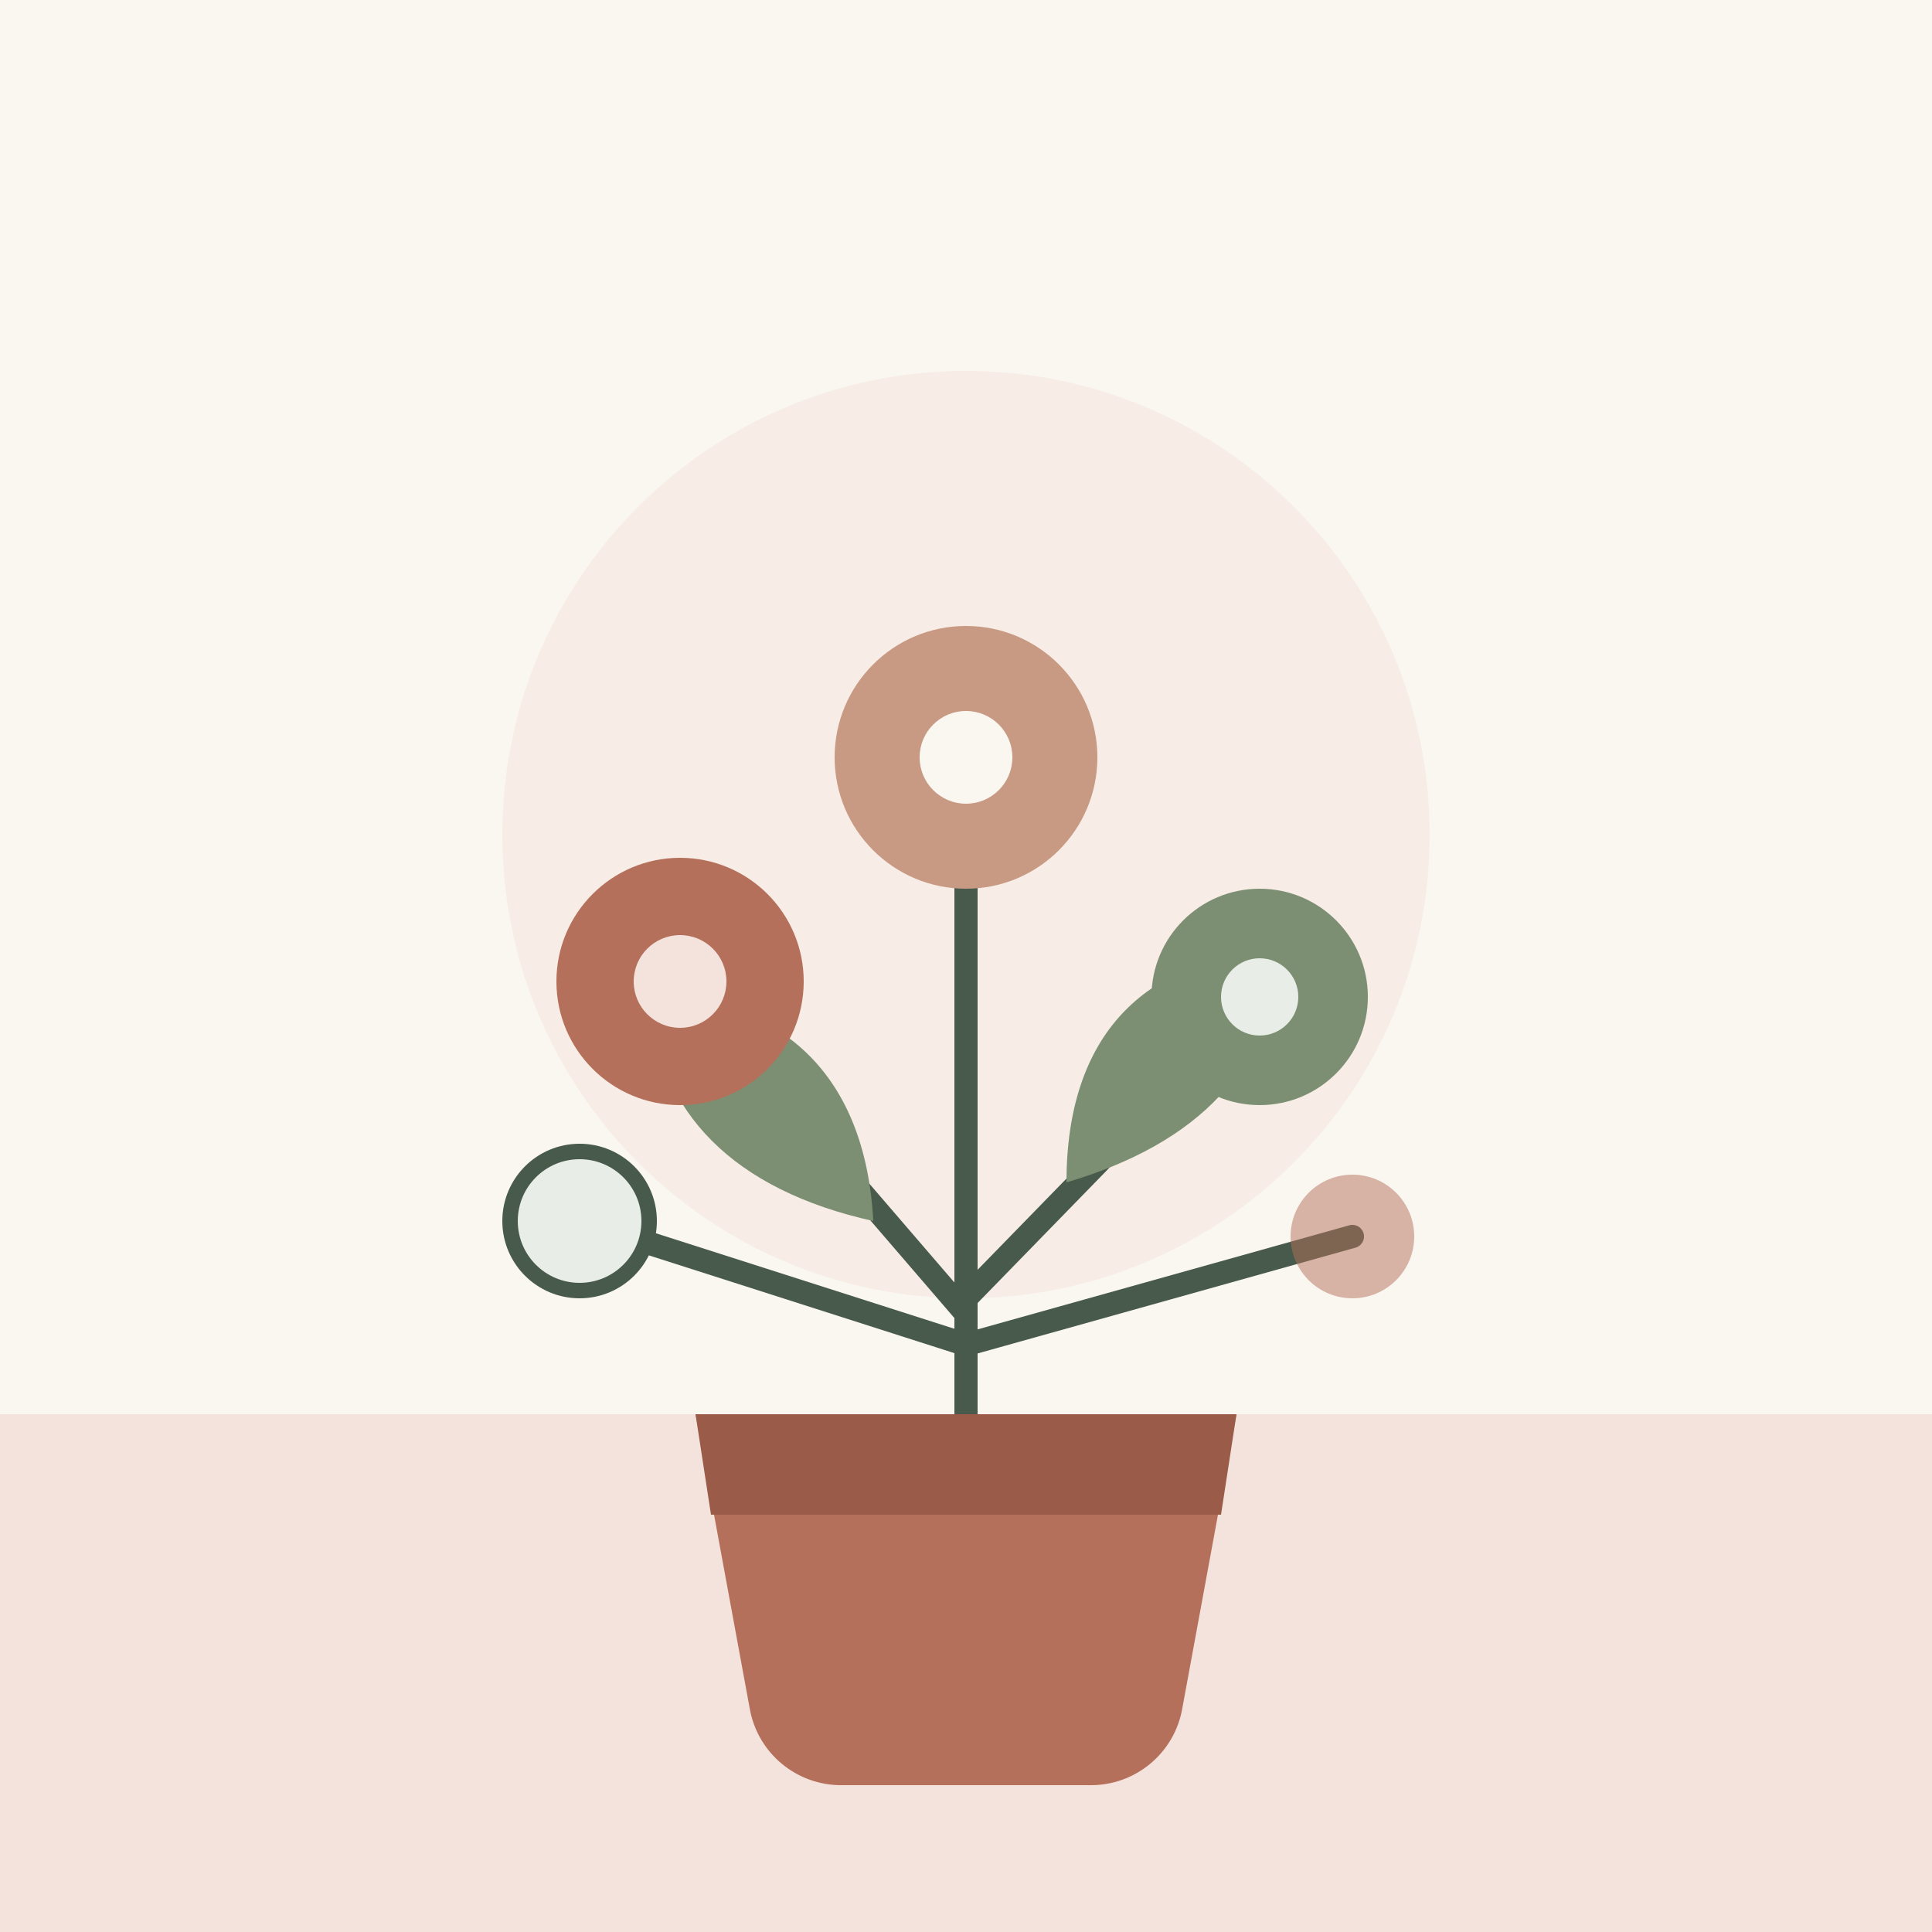
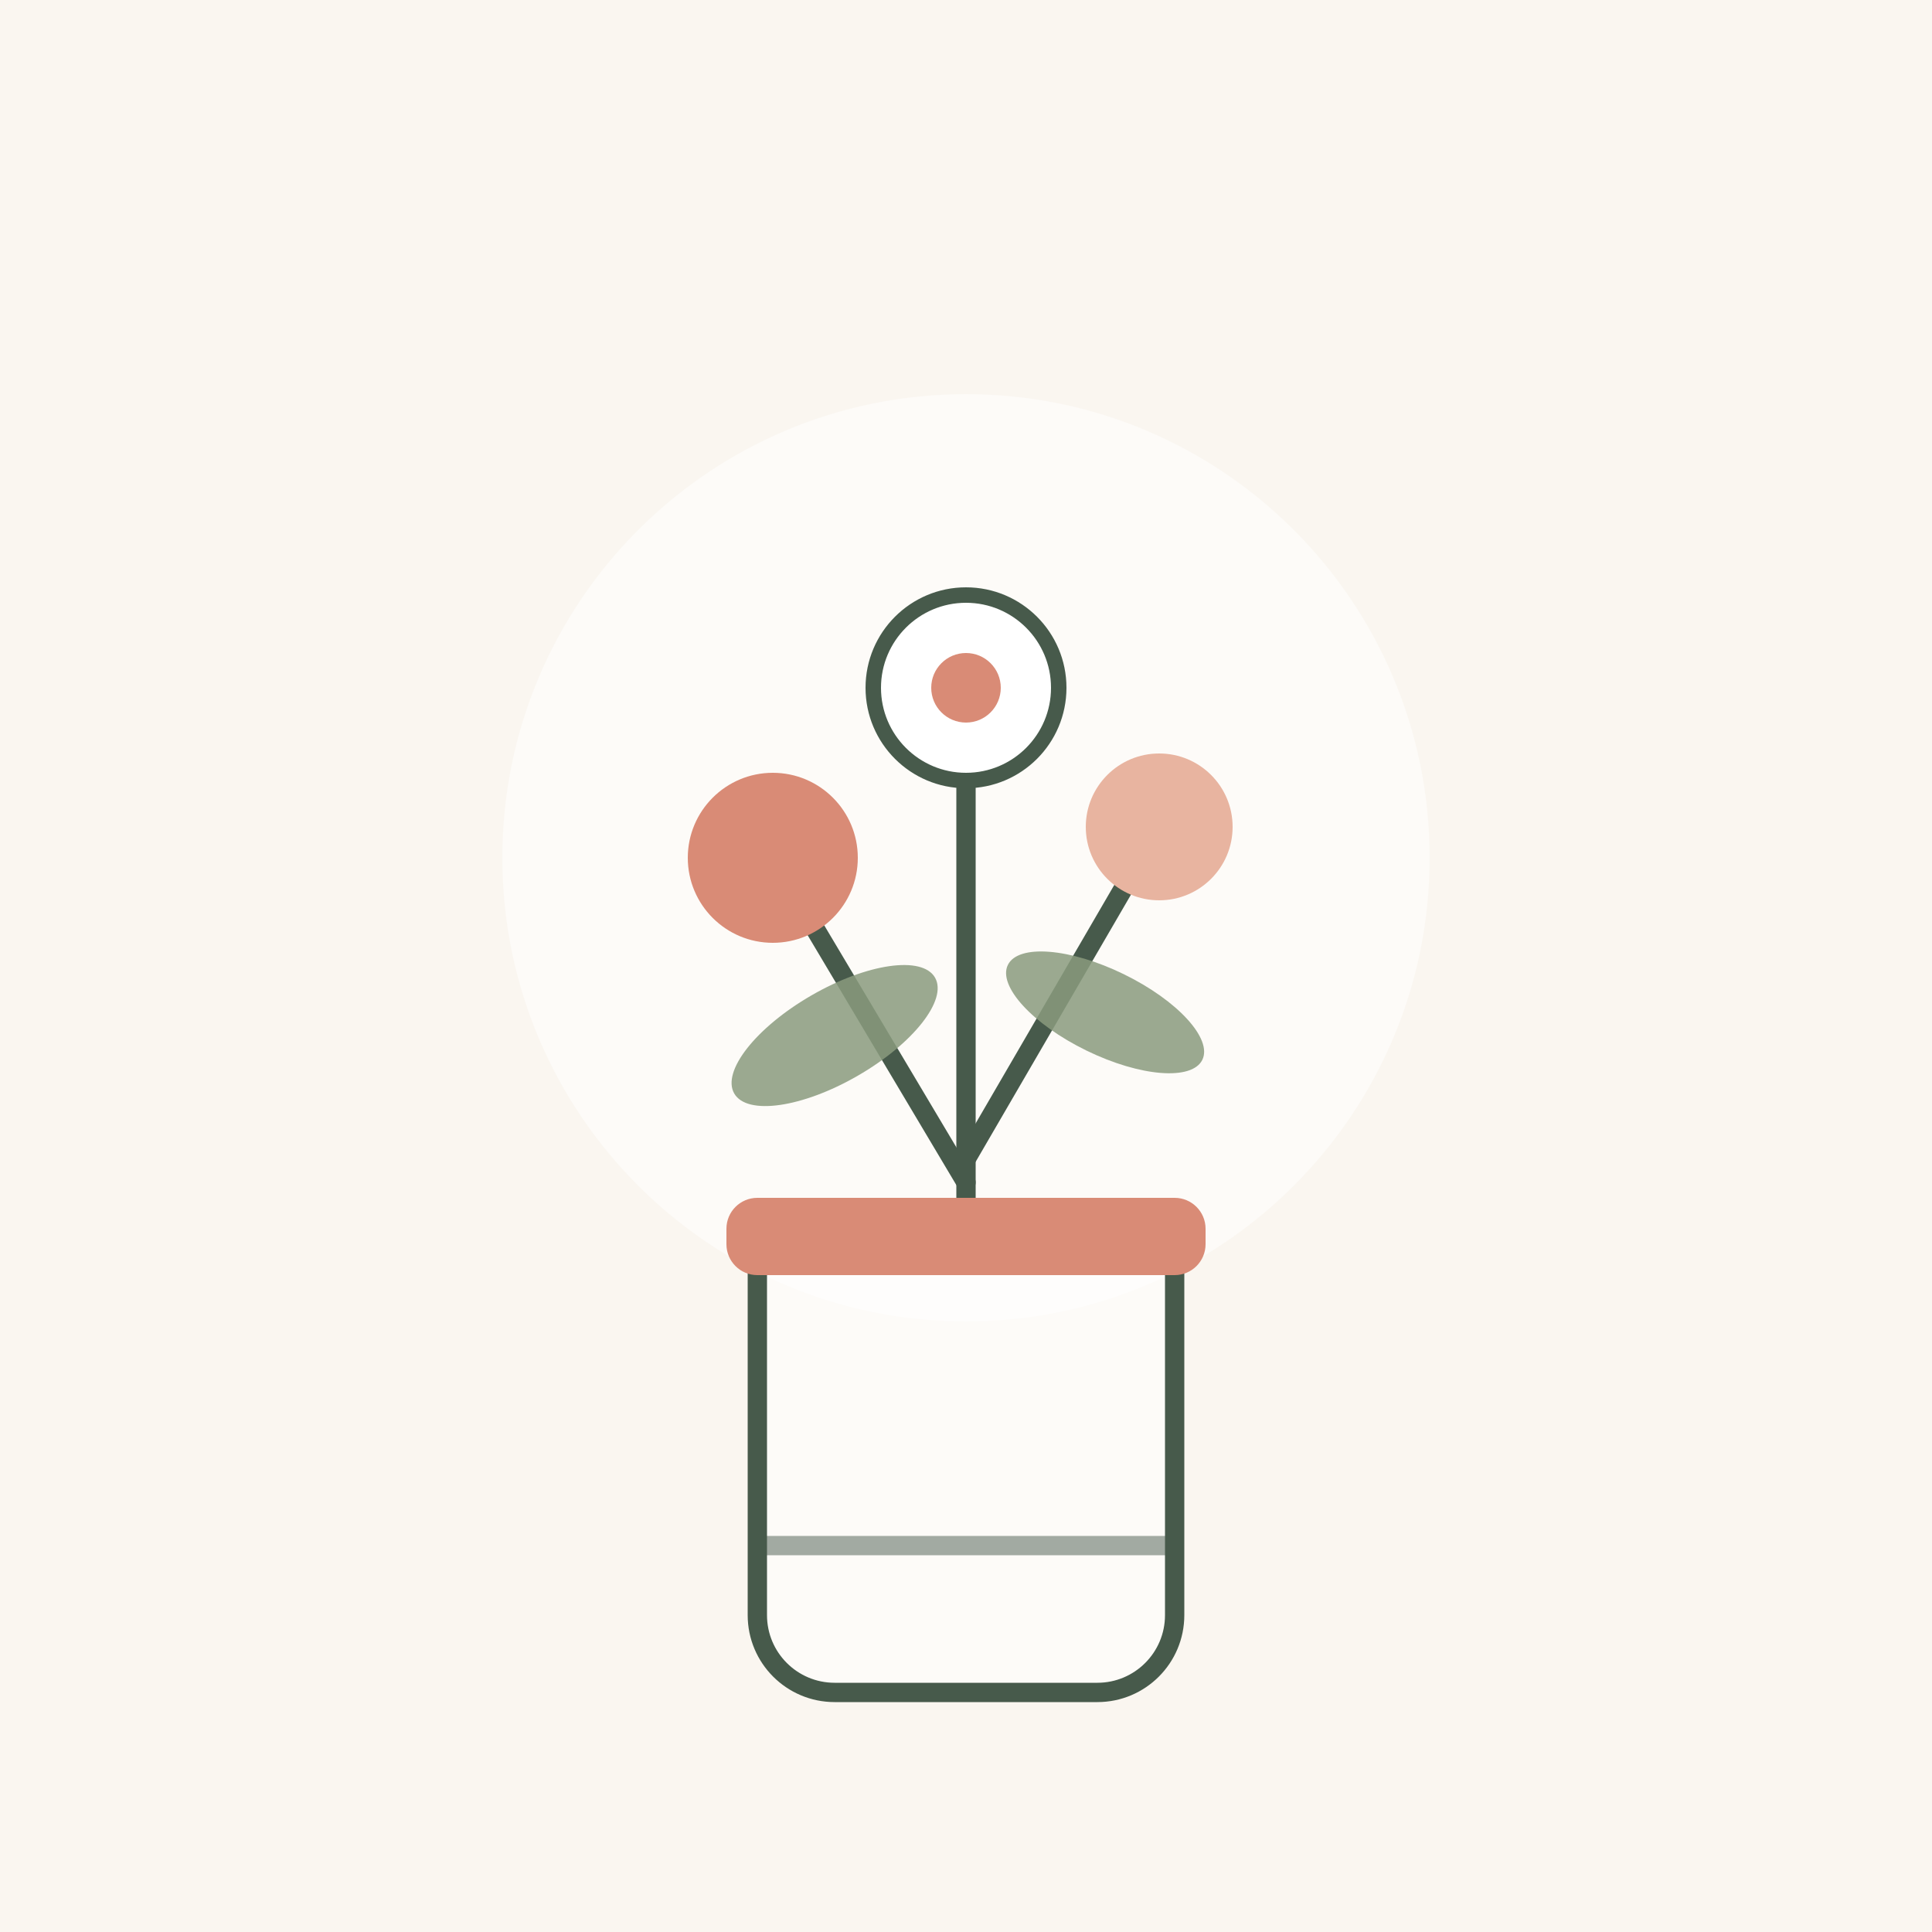
- <svg xmlns="http://www.w3.org/2000/svg" viewBox="0 0 500 500" role="img" aria-label="桌上盆花(佔位示意圖)">
+ <svg xmlns="http://www.w3.org/2000/svg" viewBox="0 0 500 500" role="img" aria-label="桌上盆花・小（佔位示意圖）">
  <rect width="500" height="500" fill="#FAF6F0" />
-   <rect x="0" y="366" width="500" height="134" fill="#F3E3DC" />
-   <circle cx="250" cy="216" r="120" fill="#F3E3DC" opacity=".5" />
-   <g stroke="#475A4B" stroke-width="6" fill="none" stroke-linecap="round">
-     <path d="M250 366V196" />
-     <path d="M250 340 176 254" />
-     <path d="M250 336 326 258" />
-     <path d="M250 348 150 316" />
-     <path d="M250 348 350 320" />
+   <circle cx="250" cy="222" r="120" fill="#FFFFFF" opacity=".5" />
+   <g stroke="#475A4B" stroke-width="5" fill="none" stroke-linecap="round">
+     <path d="M250 322V178" />
+     <path d="M250 306 200 222" />
+     <path d="M250 300 300 214" />
  </g>
-   <g fill="#7C8F72">
-     <path d="M226 316c-36-8-56-28-58-58 34 0 56 20 58 58Z" />
-     <path d="M276 306c34-10 54-30 54-60-34 2-54 22-54 60Z" />
+   <circle cx="200" cy="222" r="22" fill="#D98B76" />
+   <circle cx="300" cy="214" r="19" fill="#E8B4A0" />
+   <circle cx="250" cy="178" r="24" fill="#FFFFFF" stroke="#475A4B" stroke-width="4" />
+   <circle cx="250" cy="178" r="9" fill="#D98B76" />
+   <g fill="#8A9B7E" opacity=".85">
+     <ellipse cx="216" cy="268" rx="30" ry="12" transform="rotate(-30 216 268)" />
+     <ellipse cx="286" cy="262" rx="28" ry="11" transform="rotate(26 286 262)" />
  </g>
-   <circle cx="176" cy="254" r="32" fill="#B4705A" />
-   <circle cx="176" cy="254" r="12" fill="#F3E3DC" />
-   <circle cx="326" cy="258" r="28" fill="#7C8F72" />
-   <circle cx="326" cy="258" r="10" fill="#E8EDE7" />
-   <circle cx="250" cy="196" r="34" fill="#C99A83" />
-   <circle cx="250" cy="196" r="12" fill="#FAF6F0" />
-   <circle cx="150" cy="316" r="18" fill="#E8EDE7" stroke="#475A4B" stroke-width="4" />
-   <circle cx="350" cy="320" r="16" fill="#B4705A" opacity=".5" />
-   <path d="M180 366h140l-14 76a24 24 0 0 1-24 20h-64a24 24 0 0 1-24-20Z" fill="#B4705A" />
-   <path d="M180 366h140l-4 26H184Z" fill="#9A5C48" />
+   <path d="M196 322h108v96a20 20 0 0 1-20 20h-68a20 20 0 0 1-20-20Z" fill="#FFFFFF" fill-opacity=".55" stroke="#475A4B" stroke-width="5" stroke-linejoin="round" />
+   <rect x="188" y="310" width="124" height="20" rx="8" fill="#D98B76" />
+   <path d="M196 400h108" stroke="#475A4B" stroke-width="5" opacity=".5" />
</svg>
